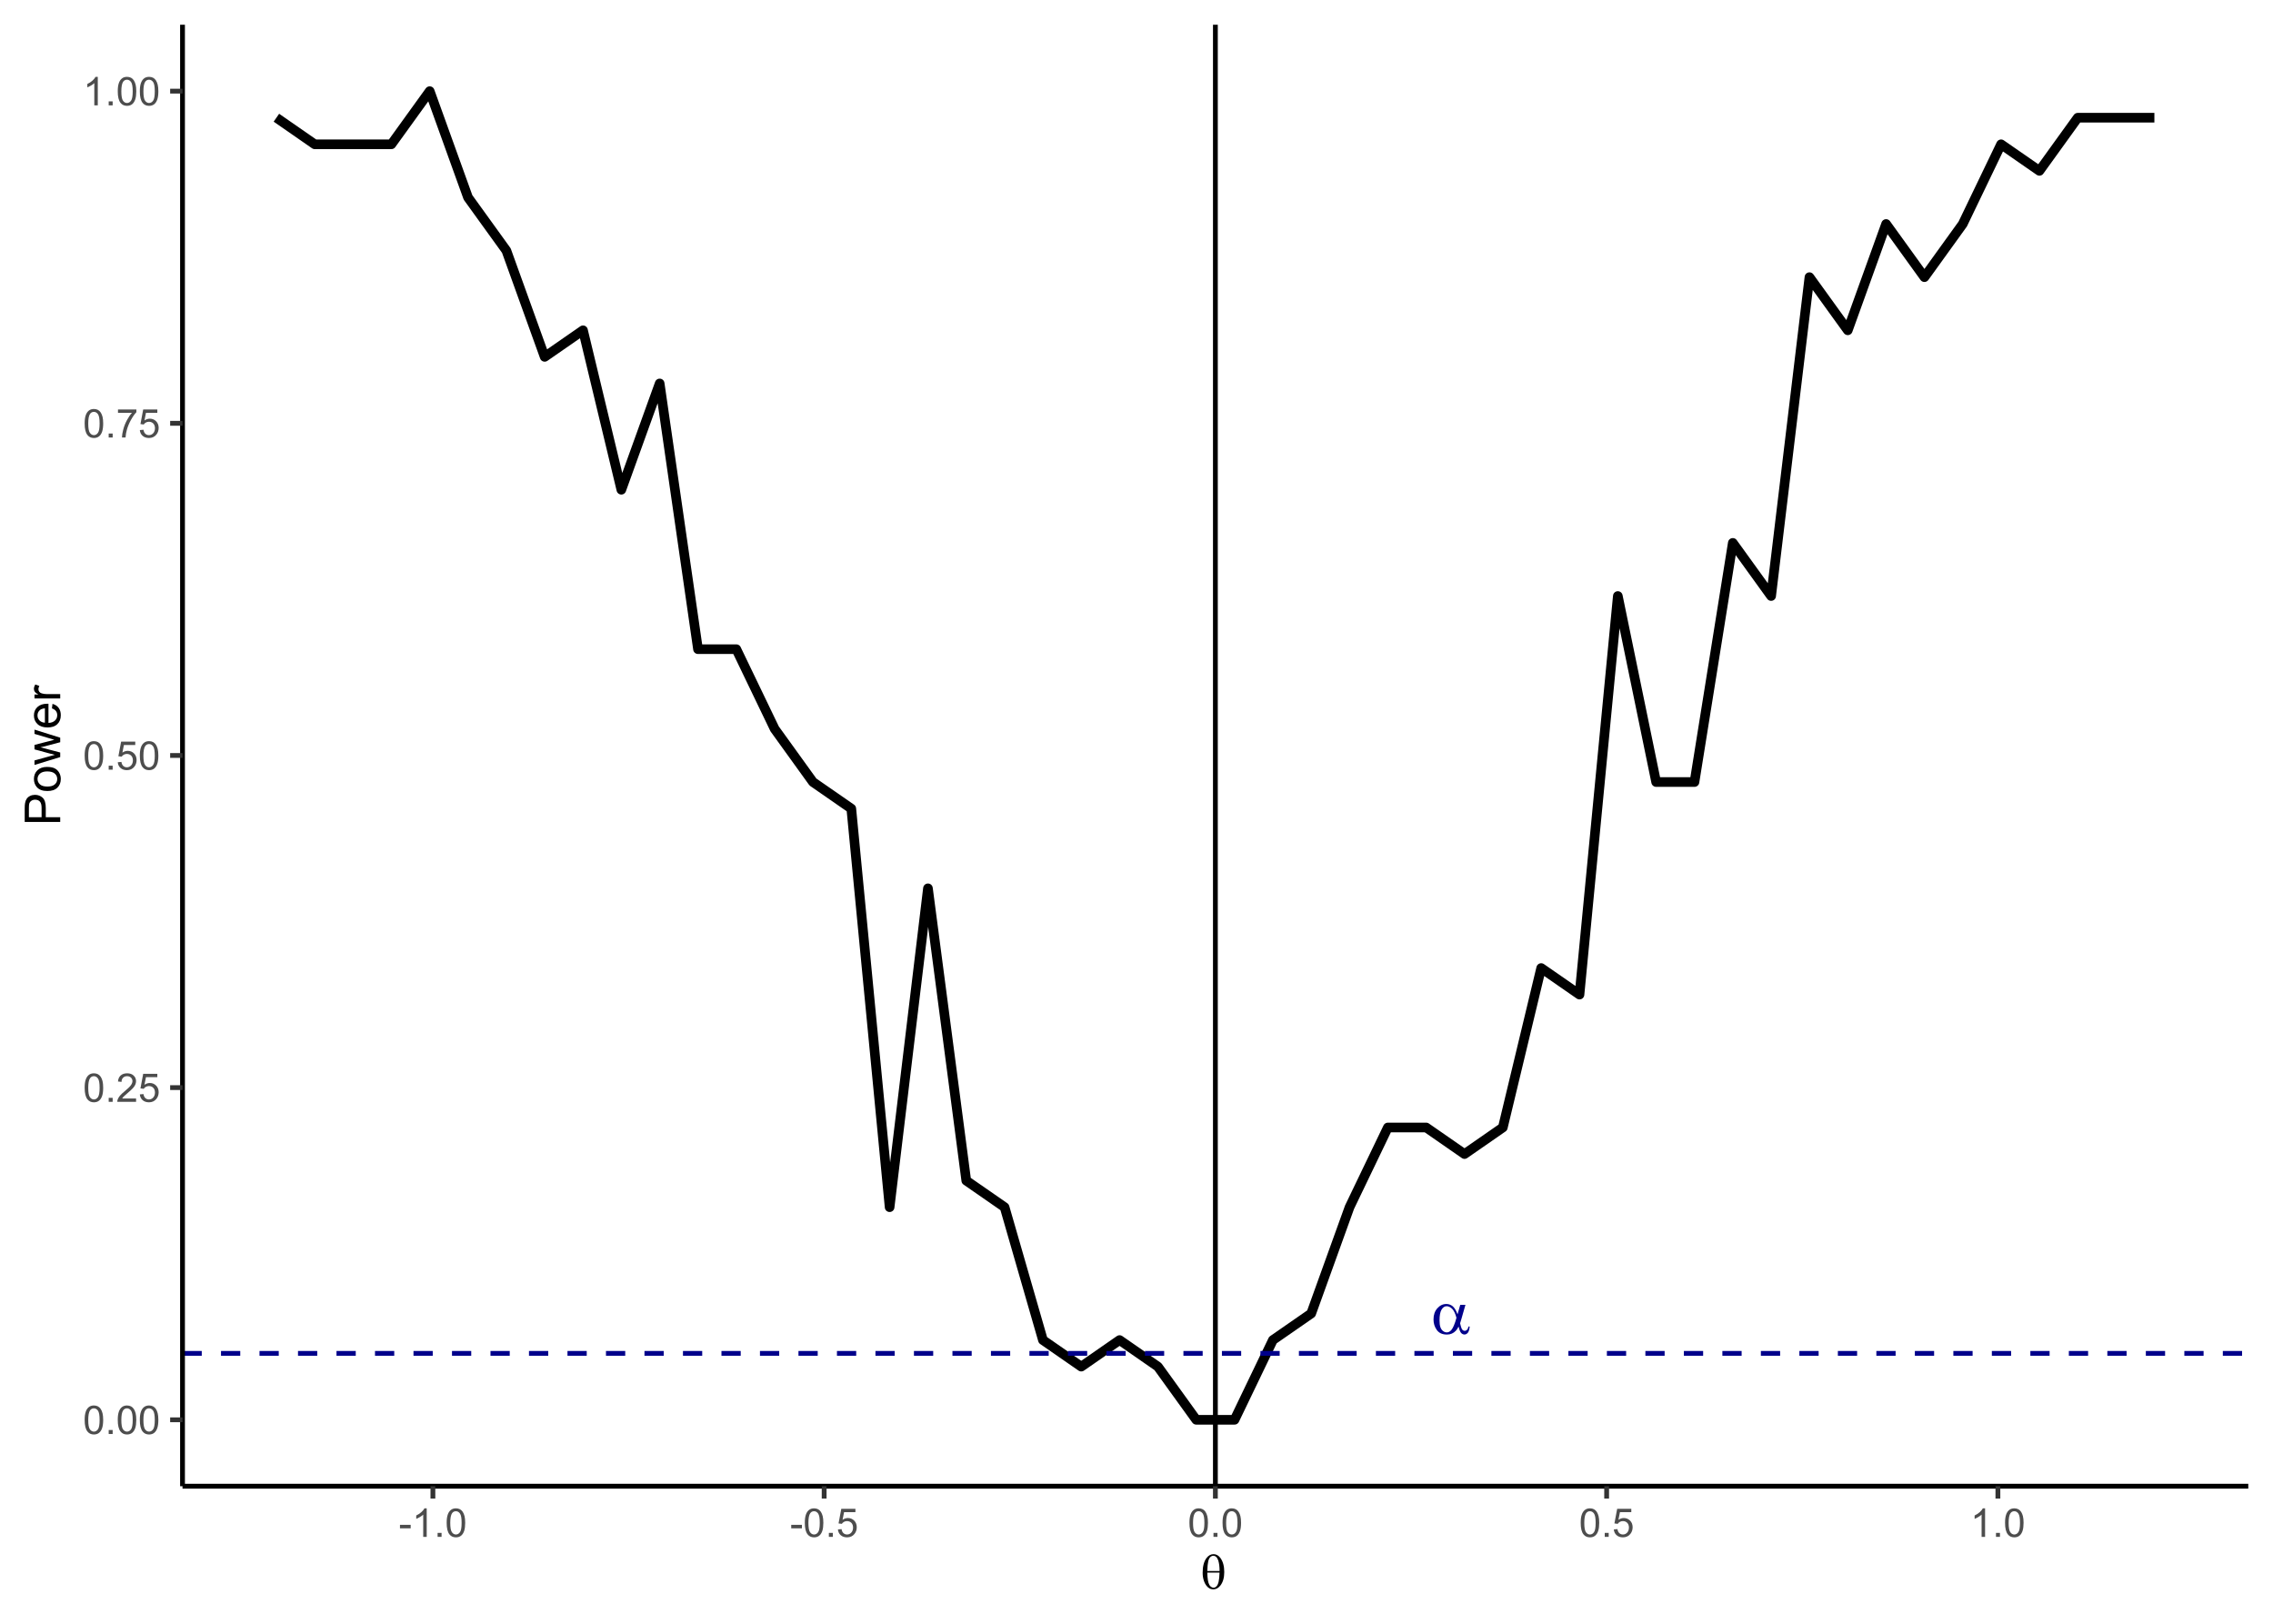
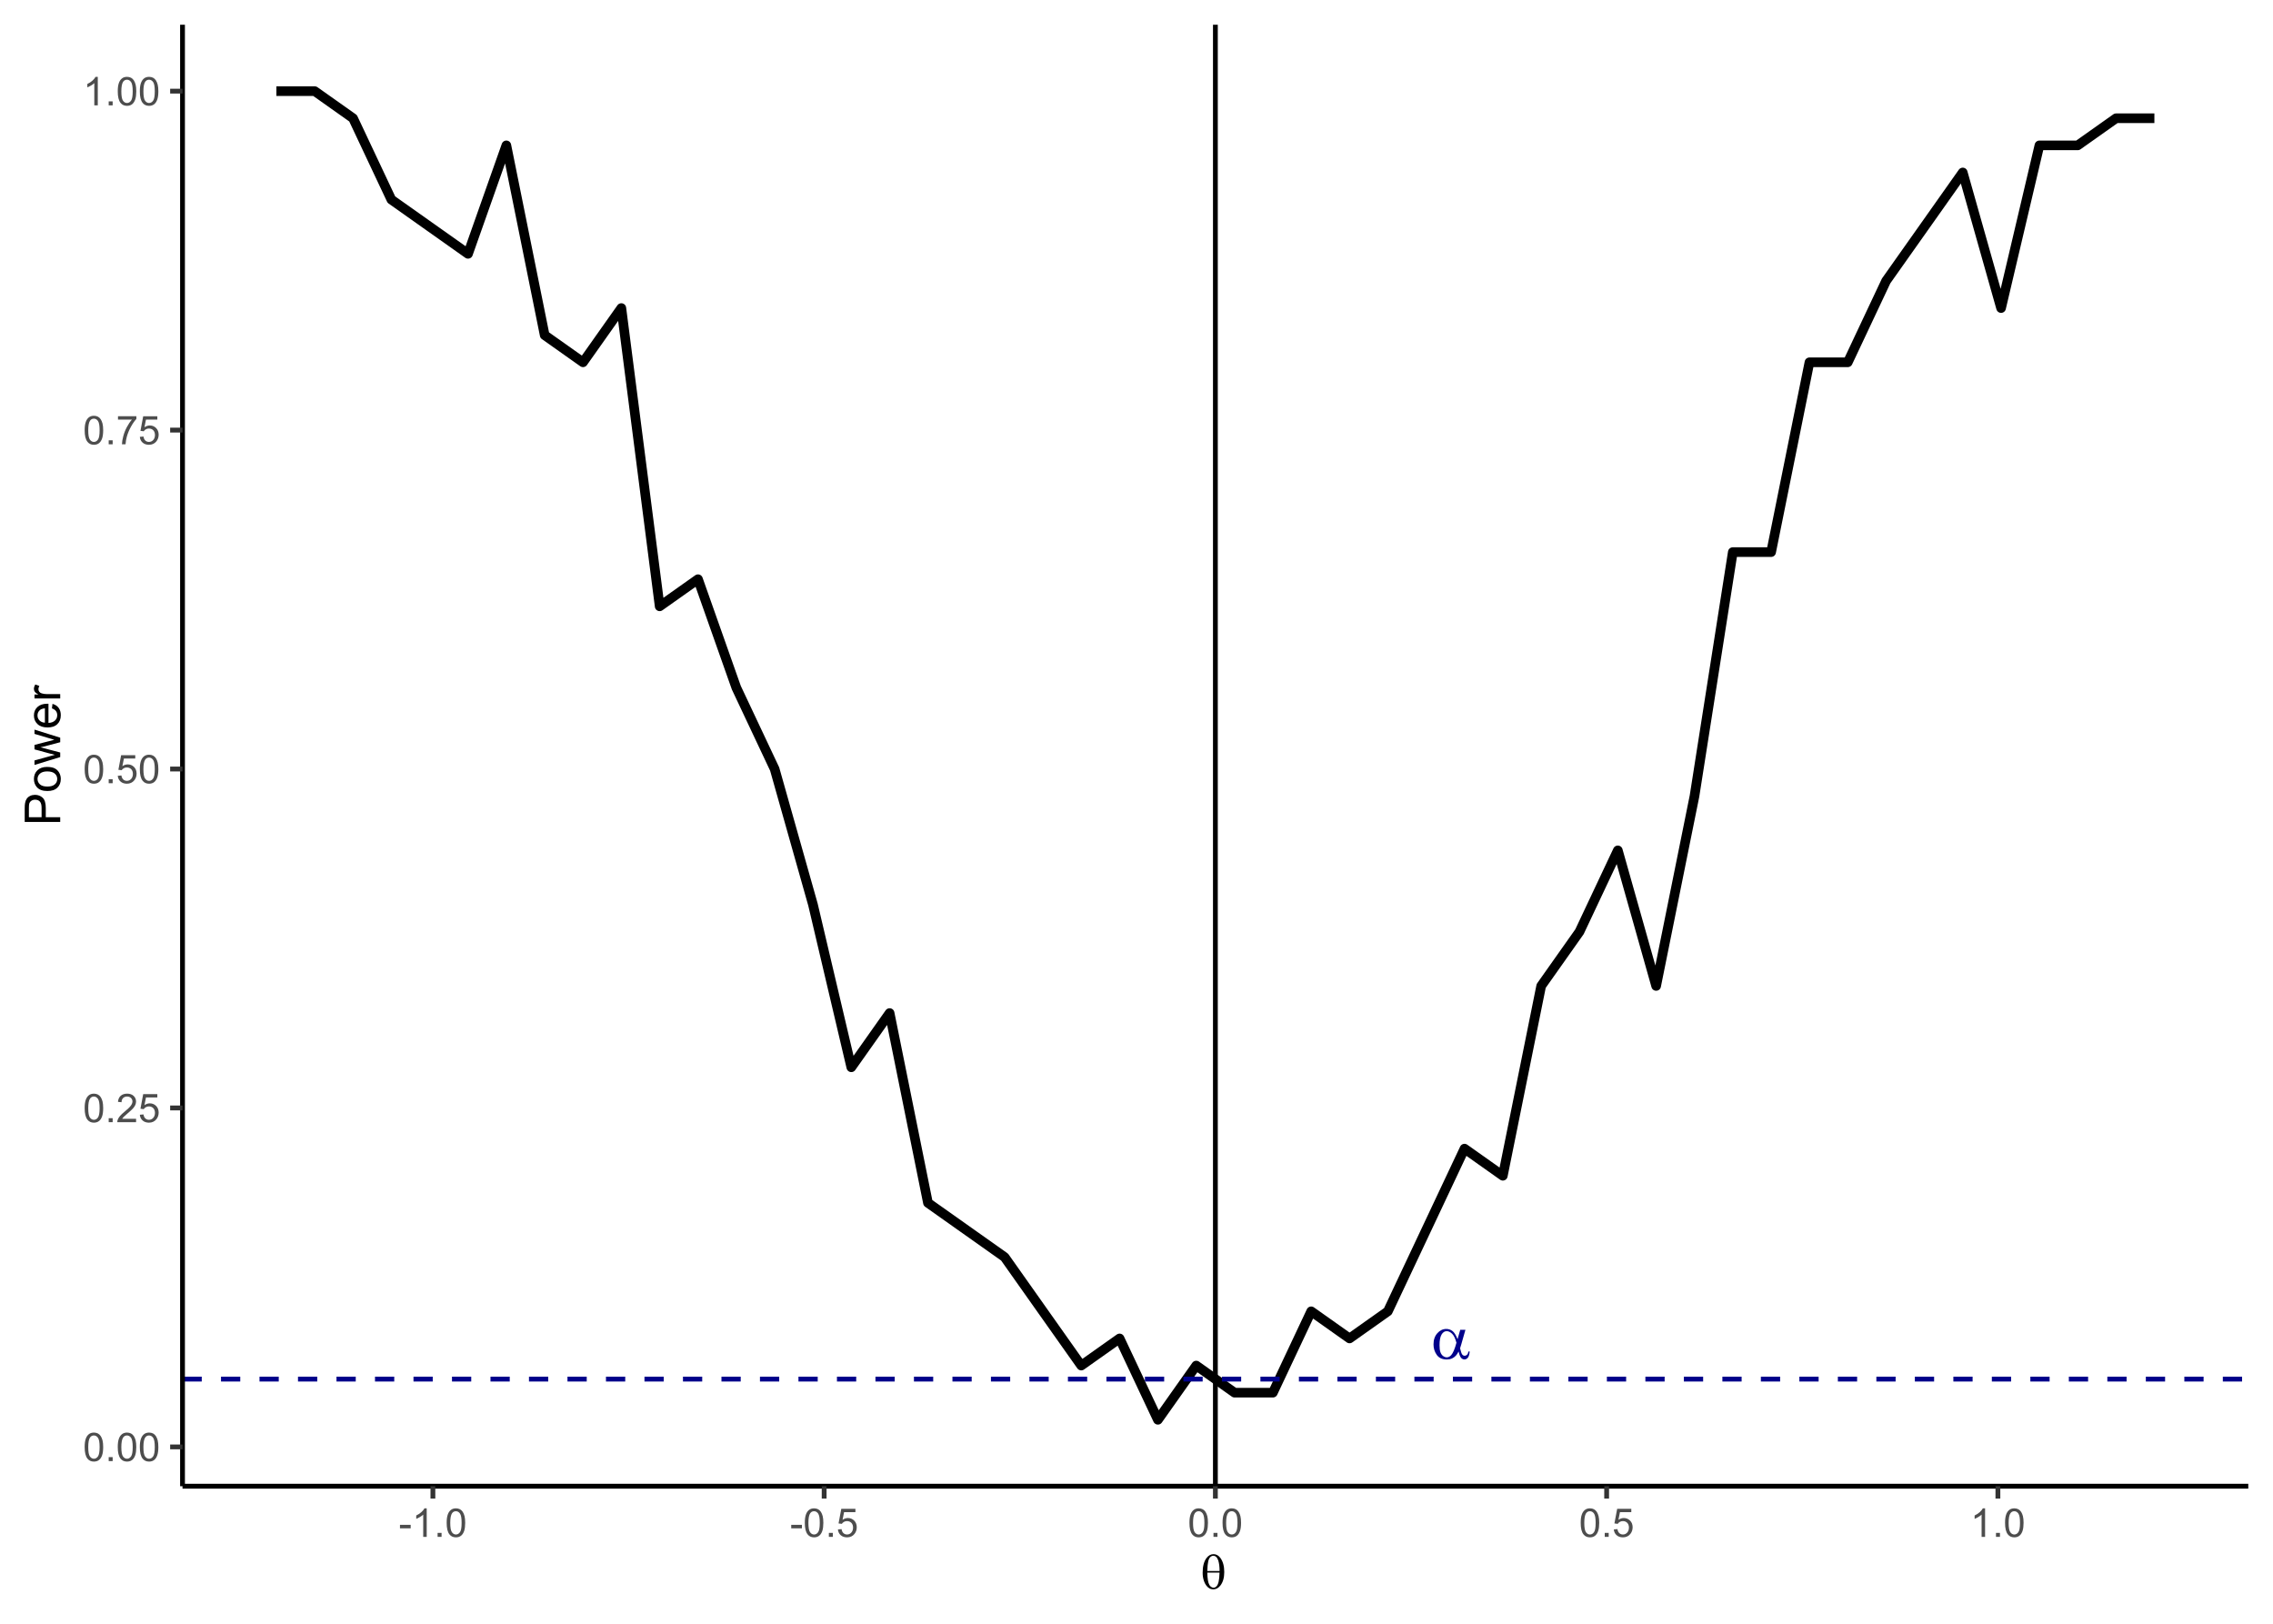
<svg xmlns="http://www.w3.org/2000/svg" xmlns:xlink="http://www.w3.org/1999/xlink" width="504pt" height="360pt" viewBox="0 0 504 360" version="1.1">
  <defs>
    <g>
      <symbol overflow="visible" id="glyph0-0">
        <path style="stroke:none;" d="M 0.715 0 L 0.715 -8.891 L 7.828 -8.891 L 7.828 0 Z M 0.938 -0.223 L 7.605 -0.223 L 7.605 -8.668 L 0.938 -8.668 Z M 0.938 -0.223 " />
      </symbol>
      <symbol overflow="visible" id="glyph0-1">
        <path style="stroke:none;" d="M 6.508 -6.363 L 7.66 -6.363 L 6.758 -3.203 C 6.695 -3 6.602 -2.688 6.473 -2.266 C 6.648 -1.551 6.781 -1.125 6.871 -0.988 C 7.035 -0.73 7.246 -0.602 7.504 -0.605 C 7.688 -0.602 7.859 -0.68 8.016 -0.832 C 8.172 -0.984 8.273 -1.223 8.328 -1.551 L 8.605 -1.551 C 8.539 -0.879 8.398 -0.418 8.184 -0.164 C 7.969 0.086 7.723 0.211 7.441 0.215 C 7.176 0.211 6.934 0.102 6.719 -0.117 C 6.504 -0.34 6.312 -0.816 6.141 -1.551 C 5.938 -1.145 5.738 -0.84 5.543 -0.633 C 5.27 -0.344 4.973 -0.133 4.652 0.008 C 4.332 0.148 3.969 0.223 3.562 0.223 C 2.539 0.223 1.785 -0.117 1.305 -0.797 C 0.82 -1.477 0.578 -2.25 0.582 -3.125 C 0.578 -4.141 0.863 -4.969 1.43 -5.602 C 1.992 -6.234 2.652 -6.551 3.418 -6.551 C 3.941 -6.551 4.406 -6.387 4.812 -6.066 C 5.211 -5.742 5.578 -5.145 5.91 -4.273 Z M 5.668 -3.492 C 5.414 -4.445 5.094 -5.109 4.703 -5.492 C 4.309 -5.867 3.906 -6.059 3.5 -6.059 C 3.043 -6.059 2.668 -5.809 2.367 -5.309 C 2.066 -4.809 1.914 -4.016 1.918 -2.93 C 1.914 -2.285 1.98 -1.777 2.109 -1.414 C 2.238 -1.043 2.434 -0.758 2.695 -0.559 C 2.957 -0.355 3.234 -0.258 3.527 -0.258 C 3.883 -0.258 4.207 -0.422 4.508 -0.75 C 4.906 -1.195 5.293 -2.109 5.668 -3.492 Z M 5.668 -3.492 " />
      </symbol>
      <symbol overflow="visible" id="glyph1-0">
        <path style="stroke:none;" d="M 1.102 0 L 1.102 -5.5 L 5.5 -5.5 L 5.5 0 Z M 1.238 -0.137 L 5.363 -0.137 L 5.363 -5.363 L 1.238 -5.363 Z M 1.238 -0.137 " />
      </symbol>
      <symbol overflow="visible" id="glyph1-1">
        <path style="stroke:none;" d="M 0.367 -3.105 C 0.363 -3.848 0.438 -4.445 0.594 -4.902 C 0.742 -5.355 0.973 -5.707 1.277 -5.953 C 1.578 -6.199 1.957 -6.32 2.418 -6.324 C 2.754 -6.32 3.051 -6.254 3.309 -6.121 C 3.562 -5.984 3.773 -5.789 3.938 -5.531 C 4.102 -5.273 4.23 -4.961 4.328 -4.594 C 4.422 -4.227 4.469 -3.73 4.473 -3.105 C 4.469 -2.367 4.395 -1.77 4.242 -1.316 C 4.09 -0.859 3.863 -0.508 3.562 -0.262 C 3.258 -0.016 2.875 0.105 2.418 0.109 C 1.809 0.105 1.332 -0.109 0.988 -0.547 C 0.57 -1.066 0.363 -1.922 0.367 -3.105 Z M 1.16 -3.105 C 1.16 -2.07 1.281 -1.379 1.523 -1.039 C 1.766 -0.695 2.062 -0.527 2.418 -0.527 C 2.773 -0.527 3.074 -0.699 3.316 -1.043 C 3.559 -1.387 3.68 -2.074 3.68 -3.105 C 3.68 -4.145 3.559 -4.832 3.316 -5.172 C 3.074 -5.512 2.77 -5.684 2.41 -5.684 C 2.051 -5.684 1.77 -5.531 1.559 -5.234 C 1.293 -4.844 1.16 -4.137 1.16 -3.105 Z M 1.16 -3.105 " />
      </symbol>
      <symbol overflow="visible" id="glyph1-2">
        <path style="stroke:none;" d="M 0.801 0 L 0.801 -0.883 L 1.68 -0.883 L 1.68 0 Z M 0.801 0 " />
      </symbol>
      <symbol overflow="visible" id="glyph1-3">
        <path style="stroke:none;" d="M 4.43 -0.742 L 4.43 0 L 0.266 0 C 0.258 -0.188 0.289 -0.367 0.355 -0.539 C 0.461 -0.82 0.629 -1.098 0.863 -1.375 C 1.094 -1.648 1.434 -1.965 1.879 -2.328 C 2.562 -2.887 3.023 -3.332 3.266 -3.664 C 3.5 -3.988 3.621 -4.301 3.625 -4.594 C 3.621 -4.898 3.512 -5.156 3.297 -5.367 C 3.074 -5.578 2.789 -5.684 2.441 -5.684 C 2.066 -5.684 1.77 -5.57 1.547 -5.348 C 1.32 -5.125 1.207 -4.816 1.207 -4.422 L 0.414 -4.504 C 0.465 -5.094 0.668 -5.543 1.027 -5.855 C 1.379 -6.164 1.855 -6.32 2.457 -6.324 C 3.059 -6.32 3.539 -6.152 3.891 -5.82 C 4.242 -5.484 4.418 -5.07 4.422 -4.578 C 4.418 -4.32 4.367 -4.074 4.266 -3.832 C 4.164 -3.59 3.992 -3.332 3.754 -3.062 C 3.512 -2.793 3.113 -2.426 2.562 -1.957 C 2.094 -1.566 1.797 -1.301 1.664 -1.16 C 1.531 -1.02 1.422 -0.879 1.34 -0.742 Z M 4.43 -0.742 " />
      </symbol>
      <symbol overflow="visible" id="glyph1-4">
        <path style="stroke:none;" d="M 0.367 -1.648 L 1.176 -1.719 C 1.234 -1.32 1.375 -1.023 1.594 -0.824 C 1.812 -0.625 2.078 -0.527 2.391 -0.527 C 2.762 -0.527 3.074 -0.668 3.336 -0.949 C 3.59 -1.23 3.719 -1.602 3.723 -2.066 C 3.719 -2.504 3.594 -2.852 3.348 -3.109 C 3.098 -3.363 2.773 -3.492 2.375 -3.492 C 2.125 -3.492 1.902 -3.434 1.703 -3.32 C 1.5 -3.207 1.344 -3.062 1.23 -2.883 L 0.504 -2.977 L 1.113 -6.215 L 4.246 -6.215 L 4.246 -5.473 L 1.73 -5.473 L 1.391 -3.781 C 1.766 -4.039 2.164 -4.172 2.582 -4.176 C 3.129 -4.172 3.594 -3.98 3.973 -3.605 C 4.352 -3.223 4.539 -2.734 4.543 -2.137 C 4.539 -1.562 4.375 -1.07 4.043 -0.656 C 3.637 -0.148 3.086 0.105 2.391 0.109 C 1.816 0.105 1.348 -0.051 0.984 -0.371 C 0.621 -0.691 0.414 -1.117 0.367 -1.648 Z M 0.367 -1.648 " />
      </symbol>
      <symbol overflow="visible" id="glyph1-5">
        <path style="stroke:none;" d="M 0.418 -5.473 L 0.418 -6.219 L 4.496 -6.219 L 4.496 -5.617 C 4.09 -5.188 3.691 -4.621 3.301 -3.914 C 2.902 -3.203 2.602 -2.473 2.391 -1.73 C 2.234 -1.199 2.133 -0.625 2.094 0 L 1.297 0 C 1.305 -0.492 1.402 -1.09 1.59 -1.793 C 1.773 -2.496 2.043 -3.172 2.391 -3.824 C 2.738 -4.477 3.109 -5.027 3.504 -5.473 Z M 0.418 -5.473 " />
      </symbol>
      <symbol overflow="visible" id="glyph1-6">
        <path style="stroke:none;" d="M 3.277 0 L 2.504 0 L 2.504 -4.93 C 2.316 -4.75 2.074 -4.574 1.773 -4.395 C 1.469 -4.215 1.195 -4.082 0.957 -3.996 L 0.957 -4.742 C 1.387 -4.941 1.766 -5.188 2.09 -5.48 C 2.414 -5.77 2.645 -6.051 2.781 -6.324 L 3.277 -6.324 Z M 3.277 0 " />
      </symbol>
      <symbol overflow="visible" id="glyph1-7">
        <path style="stroke:none;" d="M 0.281 -1.891 L 0.281 -2.668 L 2.656 -2.668 L 2.656 -1.891 Z M 0.281 -1.891 " />
      </symbol>
      <symbol overflow="visible" id="glyph2-0">
        <path style="stroke:none;" d="M 0.555 0 L 0.555 -6.875 L 6.055 -6.875 L 6.055 0 Z M 0.727 -0.172 L 5.883 -0.172 L 5.883 -6.703 L 0.727 -6.703 Z M 0.727 -0.172 " />
      </symbol>
      <symbol overflow="visible" id="glyph2-1">
        <path style="stroke:none;" d="M 0.477 -3.52 C 0.473 -4.926 0.762 -6.012 1.336 -6.777 C 1.77 -7.348 2.289 -7.633 2.895 -7.637 C 3.48 -7.633 3.98 -7.359 4.398 -6.812 C 4.977 -6.039 5.266 -4.992 5.27 -3.668 C 5.266 -2.406 4.98 -1.41 4.414 -0.684 C 3.969 -0.117 3.449 0.164 2.848 0.168 C 2.52 0.164 2.219 0.09 1.953 -0.066 C 1.68 -0.223 1.441 -0.453 1.238 -0.75 C 1.027 -1.047 0.871 -1.359 0.762 -1.695 C 0.57 -2.266 0.473 -2.875 0.477 -3.52 Z M 4.234 -3.898 C 4.227 -4.828 4.137 -5.578 3.965 -6.148 C 3.824 -6.578 3.645 -6.891 3.422 -7.078 C 3.258 -7.211 3.066 -7.277 2.852 -7.281 C 2.605 -7.277 2.383 -7.184 2.18 -6.996 C 1.977 -6.809 1.82 -6.492 1.715 -6.047 C 1.609 -5.602 1.539 -4.883 1.504 -3.898 Z M 1.504 -3.547 C 1.516 -2.906 1.562 -2.336 1.648 -1.828 C 1.707 -1.438 1.812 -1.098 1.965 -0.816 C 2.051 -0.641 2.184 -0.496 2.359 -0.379 C 2.527 -0.258 2.711 -0.199 2.91 -0.199 C 3.137 -0.199 3.355 -0.305 3.562 -0.52 C 3.766 -0.734 3.918 -1.082 4.027 -1.559 C 4.129 -2.035 4.195 -2.695 4.223 -3.547 Z M 1.504 -3.547 " />
      </symbol>
      <symbol overflow="visible" id="glyph3-0">
        <path style="stroke:none;" d="M 0 -1.375 L -6.875 -1.375 L -6.875 -6.875 L 0 -6.875 Z M -0.172 -1.547 L -0.172 -6.703 L -6.703 -6.703 L -6.703 -1.547 Z M -0.172 -1.547 " />
      </symbol>
      <symbol overflow="visible" id="glyph3-1">
        <path style="stroke:none;" d="M 0 -0.848 L -7.875 -0.848 L -7.875 -3.82 C -7.875 -4.34 -7.848 -4.738 -7.797 -5.016 C -7.73 -5.402 -7.609 -5.727 -7.43 -5.988 C -7.25 -6.25 -6.996 -6.461 -6.672 -6.621 C -6.344 -6.777 -5.984 -6.855 -5.598 -6.859 C -4.926 -6.855 -4.359 -6.641 -3.895 -6.219 C -3.43 -5.789 -3.199 -5.02 -3.199 -3.91 L -3.203 -1.891 L 0 -1.891 Z M -4.129 -1.891 L -4.129 -3.926 C -4.125 -4.598 -4.25 -5.074 -4.504 -5.359 C -4.754 -5.641 -5.105 -5.781 -5.562 -5.785 C -5.891 -5.781 -6.176 -5.699 -6.41 -5.535 C -6.645 -5.367 -6.797 -5.148 -6.875 -4.875 C -6.918 -4.699 -6.941 -4.375 -6.945 -3.906 L -6.945 -1.891 Z M -4.129 -1.891 " />
      </symbol>
      <symbol overflow="visible" id="glyph3-2">
        <path style="stroke:none;" d="M -2.852 -0.367 C -3.906 -0.363 -4.688 -0.656 -5.199 -1.246 C -5.617 -1.734 -5.828 -2.332 -5.832 -3.039 C -5.828 -3.82 -5.574 -4.461 -5.062 -4.961 C -4.547 -5.457 -3.836 -5.707 -2.934 -5.711 C -2.195 -5.707 -1.617 -5.598 -1.199 -5.379 C -0.777 -5.156 -0.449 -4.832 -0.219 -4.414 C 0.016 -3.992 0.129 -3.535 0.129 -3.039 C 0.129 -2.238 -0.125 -1.594 -0.637 -1.105 C -1.148 -0.609 -1.887 -0.363 -2.852 -0.367 Z M -2.852 -1.359 C -2.121 -1.359 -1.574 -1.516 -1.211 -1.836 C -0.844 -2.152 -0.66 -2.555 -0.664 -3.039 C -0.66 -3.516 -0.844 -3.914 -1.211 -4.234 C -1.574 -4.551 -2.133 -4.711 -2.883 -4.715 C -3.586 -4.711 -4.117 -4.551 -4.484 -4.234 C -4.844 -3.91 -5.027 -3.512 -5.031 -3.039 C -5.027 -2.555 -4.848 -2.152 -4.488 -1.836 C -4.129 -1.516 -3.582 -1.359 -2.852 -1.359 Z M -2.852 -1.359 " />
      </symbol>
      <symbol overflow="visible" id="glyph3-3">
        <path style="stroke:none;" d="M 0 -1.777 L -5.703 -0.031 L -5.703 -1.031 L -2.41 -1.938 L -1.188 -2.277 C -1.246 -2.289 -1.637 -2.387 -2.363 -2.574 L -5.703 -3.48 L -5.703 -4.473 L -2.395 -5.328 L -1.305 -5.613 L -2.406 -5.941 L -5.703 -6.918 L -5.703 -7.859 L 0 -6.074 L 0 -5.07 L -3.414 -4.164 L -4.387 -3.941 L 0 -2.789 Z M 0 -1.777 " />
      </symbol>
      <symbol overflow="visible" id="glyph3-4">
        <path style="stroke:none;" d="M -1.836 -4.629 L -1.715 -5.629 C -1.125 -5.469 -0.672 -5.176 -0.352 -4.75 C -0.031 -4.324 0.129 -3.781 0.129 -3.121 C 0.129 -2.281 -0.125 -1.617 -0.641 -1.133 C -1.152 -0.641 -1.875 -0.398 -2.805 -0.402 C -3.762 -0.398 -4.504 -0.645 -5.035 -1.145 C -5.562 -1.637 -5.828 -2.277 -5.832 -3.066 C -5.828 -3.824 -5.57 -4.449 -5.051 -4.934 C -4.531 -5.418 -3.801 -5.66 -2.863 -5.66 C -2.805 -5.66 -2.719 -5.656 -2.605 -5.656 L -2.605 -1.402 C -1.977 -1.434 -1.496 -1.613 -1.164 -1.934 C -0.828 -2.25 -0.66 -2.645 -0.664 -3.125 C -0.66 -3.477 -0.754 -3.781 -0.941 -4.031 C -1.125 -4.281 -1.422 -4.48 -1.836 -4.629 Z M -3.398 -1.457 L -3.398 -4.641 C -3.879 -4.598 -4.238 -4.473 -4.48 -4.273 C -4.852 -3.961 -5.039 -3.562 -5.039 -3.078 C -5.039 -2.629 -4.891 -2.258 -4.594 -1.957 C -4.297 -1.652 -3.898 -1.484 -3.398 -1.457 Z M -3.398 -1.457 " />
      </symbol>
      <symbol overflow="visible" id="glyph3-5">
        <path style="stroke:none;" d="M 0 -0.715 L -5.703 -0.715 L -5.703 -1.586 L -4.84 -1.586 C -5.242 -1.805 -5.508 -2.008 -5.637 -2.199 C -5.766 -2.383 -5.828 -2.59 -5.832 -2.82 C -5.828 -3.141 -5.727 -3.473 -5.523 -3.812 L -4.625 -3.48 C -4.762 -3.242 -4.832 -3.004 -4.836 -2.773 C -4.832 -2.555 -4.77 -2.363 -4.645 -2.199 C -4.516 -2.027 -4.34 -1.91 -4.113 -1.844 C -3.77 -1.73 -3.391 -1.676 -2.984 -1.68 L 0 -1.68 Z M 0 -0.715 " />
      </symbol>
    </g>
    <clipPath id="clip1">
      <path d="M 40.469 5.48 L 498.523 5.48 L 498.523 329.508 L 40.469 329.508 Z M 40.469 5.48 " />
    </clipPath>
    <clipPath id="clip2">
-       <path d="M 40.469 299 L 498.523 299 L 498.523 301 L 40.469 301 Z M 40.469 299 " />
+       <path d="M 40.469 305 L 498.523 305 L 498.523 307 L 40.469 307 Z M 40.469 305 " />
    </clipPath>
    <clipPath id="clip3">
      <path d="M 268 5.48 L 271 5.48 L 271 329.508 L 268 329.508 Z M 268 5.48 " />
    </clipPath>
  </defs>
  <g id="surface39">
    <rect x="0" y="0" width="504" height="360" style="fill:rgb(100%,100%,100%);fill-opacity:1;stroke:none;" />
    <rect x="0" y="0" width="504" height="360" style="fill:rgb(100%,100%,100%);fill-opacity:1;stroke:none;" />
    <path style="fill:none;stroke-width:1.067;stroke-linecap:round;stroke-linejoin:round;stroke:rgb(100%,100%,100%);stroke-opacity:1;stroke-miterlimit:10;" d="M 0 360 L 504 360 L 504 0 L 0 0 Z M 0 360 " />
    <g clip-path="url(#clip1)" clip-rule="nonzero">
      <path style=" stroke:none;fill-rule:nonzero;fill:rgb(100%,100%,100%);fill-opacity:1;" d="M 40.469 329.508 L 498.523 329.508 L 498.523 5.48 L 40.469 5.48 Z M 40.469 329.508 " />
    </g>
-     <path style="fill:none;stroke-width:2.134;stroke-linecap:butt;stroke-linejoin:round;stroke:rgb(0%,0%,0%);stroke-opacity:1;stroke-miterlimit:10;" d="M 61.289 26.098 L 69.785 31.992 L 86.781 31.992 L 95.281 20.207 L 103.777 43.773 L 112.277 55.555 L 120.773 79.121 L 129.273 73.23 L 137.773 108.578 L 146.27 85.016 L 154.77 143.93 L 163.266 143.93 L 171.766 161.602 L 180.262 173.387 L 188.762 179.277 L 197.258 267.648 L 205.758 196.949 L 214.254 261.758 L 222.754 267.648 L 231.25 297.105 L 239.75 302.996 L 248.25 297.105 L 256.746 302.996 L 265.246 314.781 L 273.742 314.781 L 282.242 297.105 L 290.738 291.215 L 299.238 267.648 L 307.734 249.973 L 316.234 249.973 L 324.73 255.867 L 333.23 249.973 L 341.73 214.625 L 350.227 220.516 L 358.727 132.145 L 367.223 173.387 L 375.723 173.387 L 384.219 120.363 L 392.719 132.145 L 401.215 61.449 L 409.715 73.23 L 418.211 49.664 L 426.711 61.449 L 435.207 49.664 L 443.707 31.992 L 452.207 37.883 L 460.703 26.098 L 477.699 26.098 " />
+     <path style="fill:none;stroke-width:2.134;stroke-linecap:butt;stroke-linejoin:round;stroke:rgb(0%,0%,0%);stroke-opacity:1;stroke-miterlimit:10;" d="M 61.289 20.207 L 69.785 20.207 L 78.285 26.219 L 86.781 44.254 L 95.281 50.266 L 103.777 56.277 L 112.277 32.23 L 120.773 74.312 L 129.273 80.324 L 137.773 68.301 L 146.27 134.43 L 154.77 128.418 L 163.266 152.465 L 171.766 170.5 L 180.262 200.559 L 188.762 236.629 L 197.258 224.605 L 205.758 266.688 L 214.254 272.699 L 222.754 278.711 L 231.25 290.734 L 239.75 302.758 L 248.25 296.746 L 256.746 314.781 L 265.246 302.758 L 273.742 308.77 L 282.242 308.77 L 290.738 290.734 L 299.238 296.746 L 307.734 290.734 L 316.234 272.699 L 324.73 254.664 L 333.23 260.676 L 341.73 218.594 L 350.227 206.57 L 358.727 188.535 L 367.223 218.594 L 375.723 176.512 L 384.219 122.406 L 392.719 122.406 L 401.215 80.324 L 409.715 80.324 L 418.211 62.289 L 426.711 50.266 L 435.207 38.242 L 443.707 68.301 L 452.207 32.23 L 460.703 32.23 L 469.203 26.219 L 477.699 26.219 " />
    <g clip-path="url(#clip2)" clip-rule="nonzero">
-       <path style="fill:none;stroke-width:1.067;stroke-linecap:butt;stroke-linejoin:round;stroke:rgb(0%,0%,54.51%);stroke-opacity:1;stroke-dasharray:4.268,4.268;stroke-miterlimit:10;" d="M 40.469 300.051 L 498.52 300.051 " />
+       <path style="fill:none;stroke-width:1.067;stroke-linecap:butt;stroke-linejoin:round;stroke:rgb(0%,0%,54.51%);stroke-opacity:1;stroke-dasharray:4.268,4.268;stroke-miterlimit:10;" d="M 40.469 305.762 L 498.52 305.762 " />
    </g>
    <g clip-path="url(#clip3)" clip-rule="nonzero">
      <path style="fill:none;stroke-width:1.067;stroke-linecap:butt;stroke-linejoin:round;stroke:rgb(0%,0%,0%);stroke-opacity:1;stroke-miterlimit:10;" d="M 269.492 329.508 L 269.492 5.48 " />
    </g>
    <g style="fill:rgb(0%,0%,54.51%);fill-opacity:1;">
-       <use xlink:href="#glyph0-1" x="317.277" y="295.66" />
+       <use xlink:href="#glyph0-1" x="317.277" y="301.191" />
    </g>
    <path style="fill:none;stroke-width:1.067;stroke-linecap:butt;stroke-linejoin:round;stroke:rgb(0%,0%,0%);stroke-opacity:1;stroke-miterlimit:10;" d="M 40.469 329.508 L 40.469 5.48 " />
    <g style="fill:rgb(30.196%,30.196%,30.196%);fill-opacity:1;">
-       <use xlink:href="#glyph1-1" x="18.406" y="317.93" />
-       <use xlink:href="#glyph1-2" x="23.3" y="317.93" />
-       <use xlink:href="#glyph1-1" x="25.745" y="317.93" />
-       <use xlink:href="#glyph1-1" x="30.639" y="317.93" />
+       <use xlink:href="#glyph1-1" x="18.406" y="323.941" />
+       <use xlink:href="#glyph1-2" x="23.3" y="323.941" />
+       <use xlink:href="#glyph1-1" x="25.745" y="323.941" />
+       <use xlink:href="#glyph1-1" x="30.639" y="323.941" />
    </g>
    <g style="fill:rgb(30.196%,30.196%,30.196%);fill-opacity:1;">
-       <use xlink:href="#glyph1-1" x="18.406" y="244.285" />
-       <use xlink:href="#glyph1-2" x="23.3" y="244.285" />
-       <use xlink:href="#glyph1-3" x="25.745" y="244.285" />
-       <use xlink:href="#glyph1-4" x="30.639" y="244.285" />
+       <use xlink:href="#glyph1-1" x="18.406" y="248.797" />
+       <use xlink:href="#glyph1-2" x="23.3" y="248.797" />
+       <use xlink:href="#glyph1-3" x="25.745" y="248.797" />
+       <use xlink:href="#glyph1-4" x="30.639" y="248.797" />
    </g>
    <g style="fill:rgb(30.196%,30.196%,30.196%);fill-opacity:1;">
-       <use xlink:href="#glyph1-1" x="18.406" y="170.645" />
-       <use xlink:href="#glyph1-2" x="23.3" y="170.645" />
-       <use xlink:href="#glyph1-4" x="25.745" y="170.645" />
-       <use xlink:href="#glyph1-1" x="30.639" y="170.645" />
+       <use xlink:href="#glyph1-1" x="18.406" y="173.648" />
+       <use xlink:href="#glyph1-2" x="23.3" y="173.648" />
+       <use xlink:href="#glyph1-4" x="25.745" y="173.648" />
+       <use xlink:href="#glyph1-1" x="30.639" y="173.648" />
    </g>
    <g style="fill:rgb(30.196%,30.196%,30.196%);fill-opacity:1;">
-       <use xlink:href="#glyph1-1" x="18.406" y="97" />
-       <use xlink:href="#glyph1-2" x="23.3" y="97" />
-       <use xlink:href="#glyph1-5" x="25.745" y="97" />
-       <use xlink:href="#glyph1-4" x="30.639" y="97" />
+       <use xlink:href="#glyph1-1" x="18.406" y="98.504" />
+       <use xlink:href="#glyph1-2" x="23.3" y="98.504" />
+       <use xlink:href="#glyph1-5" x="25.745" y="98.504" />
+       <use xlink:href="#glyph1-4" x="30.639" y="98.504" />
    </g>
    <g style="fill:rgb(30.196%,30.196%,30.196%);fill-opacity:1;">
      <use xlink:href="#glyph1-6" x="18.406" y="23.359" />
      <use xlink:href="#glyph1-2" x="23.3" y="23.359" />
      <use xlink:href="#glyph1-1" x="25.745" y="23.359" />
      <use xlink:href="#glyph1-1" x="30.639" y="23.359" />
    </g>
-     <path style="fill:none;stroke-width:1.067;stroke-linecap:butt;stroke-linejoin:round;stroke:rgb(20%,20%,20%);stroke-opacity:1;stroke-miterlimit:10;" d="M 37.727 314.781 L 40.469 314.781 " />
-     <path style="fill:none;stroke-width:1.067;stroke-linecap:butt;stroke-linejoin:round;stroke:rgb(20%,20%,20%);stroke-opacity:1;stroke-miterlimit:10;" d="M 37.727 241.137 L 40.469 241.137 " />
-     <path style="fill:none;stroke-width:1.067;stroke-linecap:butt;stroke-linejoin:round;stroke:rgb(20%,20%,20%);stroke-opacity:1;stroke-miterlimit:10;" d="M 37.727 167.492 L 40.469 167.492 " />
-     <path style="fill:none;stroke-width:1.067;stroke-linecap:butt;stroke-linejoin:round;stroke:rgb(20%,20%,20%);stroke-opacity:1;stroke-miterlimit:10;" d="M 37.727 93.852 L 40.469 93.852 " />
+     <path style="fill:none;stroke-width:1.067;stroke-linecap:butt;stroke-linejoin:round;stroke:rgb(20%,20%,20%);stroke-opacity:1;stroke-miterlimit:10;" d="M 37.727 320.793 L 40.469 320.793 " />
+     <path style="fill:none;stroke-width:1.067;stroke-linecap:butt;stroke-linejoin:round;stroke:rgb(20%,20%,20%);stroke-opacity:1;stroke-miterlimit:10;" d="M 37.727 245.645 L 40.469 245.645 " />
+     <path style="fill:none;stroke-width:1.067;stroke-linecap:butt;stroke-linejoin:round;stroke:rgb(20%,20%,20%);stroke-opacity:1;stroke-miterlimit:10;" d="M 37.727 170.5 L 40.469 170.5 " />
+     <path style="fill:none;stroke-width:1.067;stroke-linecap:butt;stroke-linejoin:round;stroke:rgb(20%,20%,20%);stroke-opacity:1;stroke-miterlimit:10;" d="M 37.727 95.355 L 40.469 95.355 " />
    <path style="fill:none;stroke-width:1.067;stroke-linecap:butt;stroke-linejoin:round;stroke:rgb(20%,20%,20%);stroke-opacity:1;stroke-miterlimit:10;" d="M 37.727 20.207 L 40.469 20.207 " />
    <path style="fill:none;stroke-width:1.067;stroke-linecap:butt;stroke-linejoin:round;stroke:rgb(0%,0%,0%);stroke-opacity:1;stroke-miterlimit:10;" d="M 40.469 329.508 L 498.52 329.508 " />
    <path style="fill:none;stroke-width:1.067;stroke-linecap:butt;stroke-linejoin:round;stroke:rgb(20%,20%,20%);stroke-opacity:1;stroke-miterlimit:10;" d="M 95.988 332.246 L 95.988 329.508 " />
    <path style="fill:none;stroke-width:1.067;stroke-linecap:butt;stroke-linejoin:round;stroke:rgb(20%,20%,20%);stroke-opacity:1;stroke-miterlimit:10;" d="M 182.742 332.246 L 182.742 329.508 " />
    <path style="fill:none;stroke-width:1.067;stroke-linecap:butt;stroke-linejoin:round;stroke:rgb(20%,20%,20%);stroke-opacity:1;stroke-miterlimit:10;" d="M 269.492 332.246 L 269.492 329.508 " />
    <path style="fill:none;stroke-width:1.067;stroke-linecap:butt;stroke-linejoin:round;stroke:rgb(20%,20%,20%);stroke-opacity:1;stroke-miterlimit:10;" d="M 356.246 332.246 L 356.246 329.508 " />
    <path style="fill:none;stroke-width:1.067;stroke-linecap:butt;stroke-linejoin:round;stroke:rgb(20%,20%,20%);stroke-opacity:1;stroke-miterlimit:10;" d="M 443 332.246 L 443 329.508 " />
    <g style="fill:rgb(30.196%,30.196%,30.196%);fill-opacity:1;">
      <use xlink:href="#glyph1-7" x="88.406" y="340.738" />
      <use xlink:href="#glyph1-6" x="91.337" y="340.738" />
      <use xlink:href="#glyph1-2" x="96.231" y="340.738" />
      <use xlink:href="#glyph1-1" x="98.676" y="340.738" />
    </g>
    <g style="fill:rgb(30.196%,30.196%,30.196%);fill-opacity:1;">
      <use xlink:href="#glyph1-7" x="175.16" y="340.738" />
      <use xlink:href="#glyph1-1" x="178.091" y="340.738" />
      <use xlink:href="#glyph1-2" x="182.985" y="340.738" />
      <use xlink:href="#glyph1-4" x="185.43" y="340.738" />
    </g>
    <g style="fill:rgb(30.196%,30.196%,30.196%);fill-opacity:1;">
      <use xlink:href="#glyph1-1" x="263.375" y="340.738" />
      <use xlink:href="#glyph1-2" x="268.269" y="340.738" />
      <use xlink:href="#glyph1-1" x="270.714" y="340.738" />
    </g>
    <g style="fill:rgb(30.196%,30.196%,30.196%);fill-opacity:1;">
      <use xlink:href="#glyph1-1" x="350.129" y="340.738" />
      <use xlink:href="#glyph1-2" x="355.023" y="340.738" />
      <use xlink:href="#glyph1-4" x="357.468" y="340.738" />
    </g>
    <g style="fill:rgb(30.196%,30.196%,30.196%);fill-opacity:1;">
      <use xlink:href="#glyph1-6" x="436.883" y="340.738" />
      <use xlink:href="#glyph1-2" x="441.777" y="340.738" />
      <use xlink:href="#glyph1-1" x="444.222" y="340.738" />
    </g>
    <g style="fill:rgb(0%,0%,0%);fill-opacity:1;">
      <use xlink:href="#glyph2-1" x="266.191" y="352.207" />
    </g>
    <g style="fill:rgb(0%,0%,0%);fill-opacity:1;">
      <use xlink:href="#glyph3-1" x="13.352" y="183.082" />
      <use xlink:href="#glyph3-2" x="13.352" y="175.745" />
      <use xlink:href="#glyph3-3" x="13.352" y="169.627" />
      <use xlink:href="#glyph3-4" x="13.352" y="161.684" />
      <use xlink:href="#glyph3-5" x="13.352" y="155.566" />
    </g>
  </g>
</svg>
